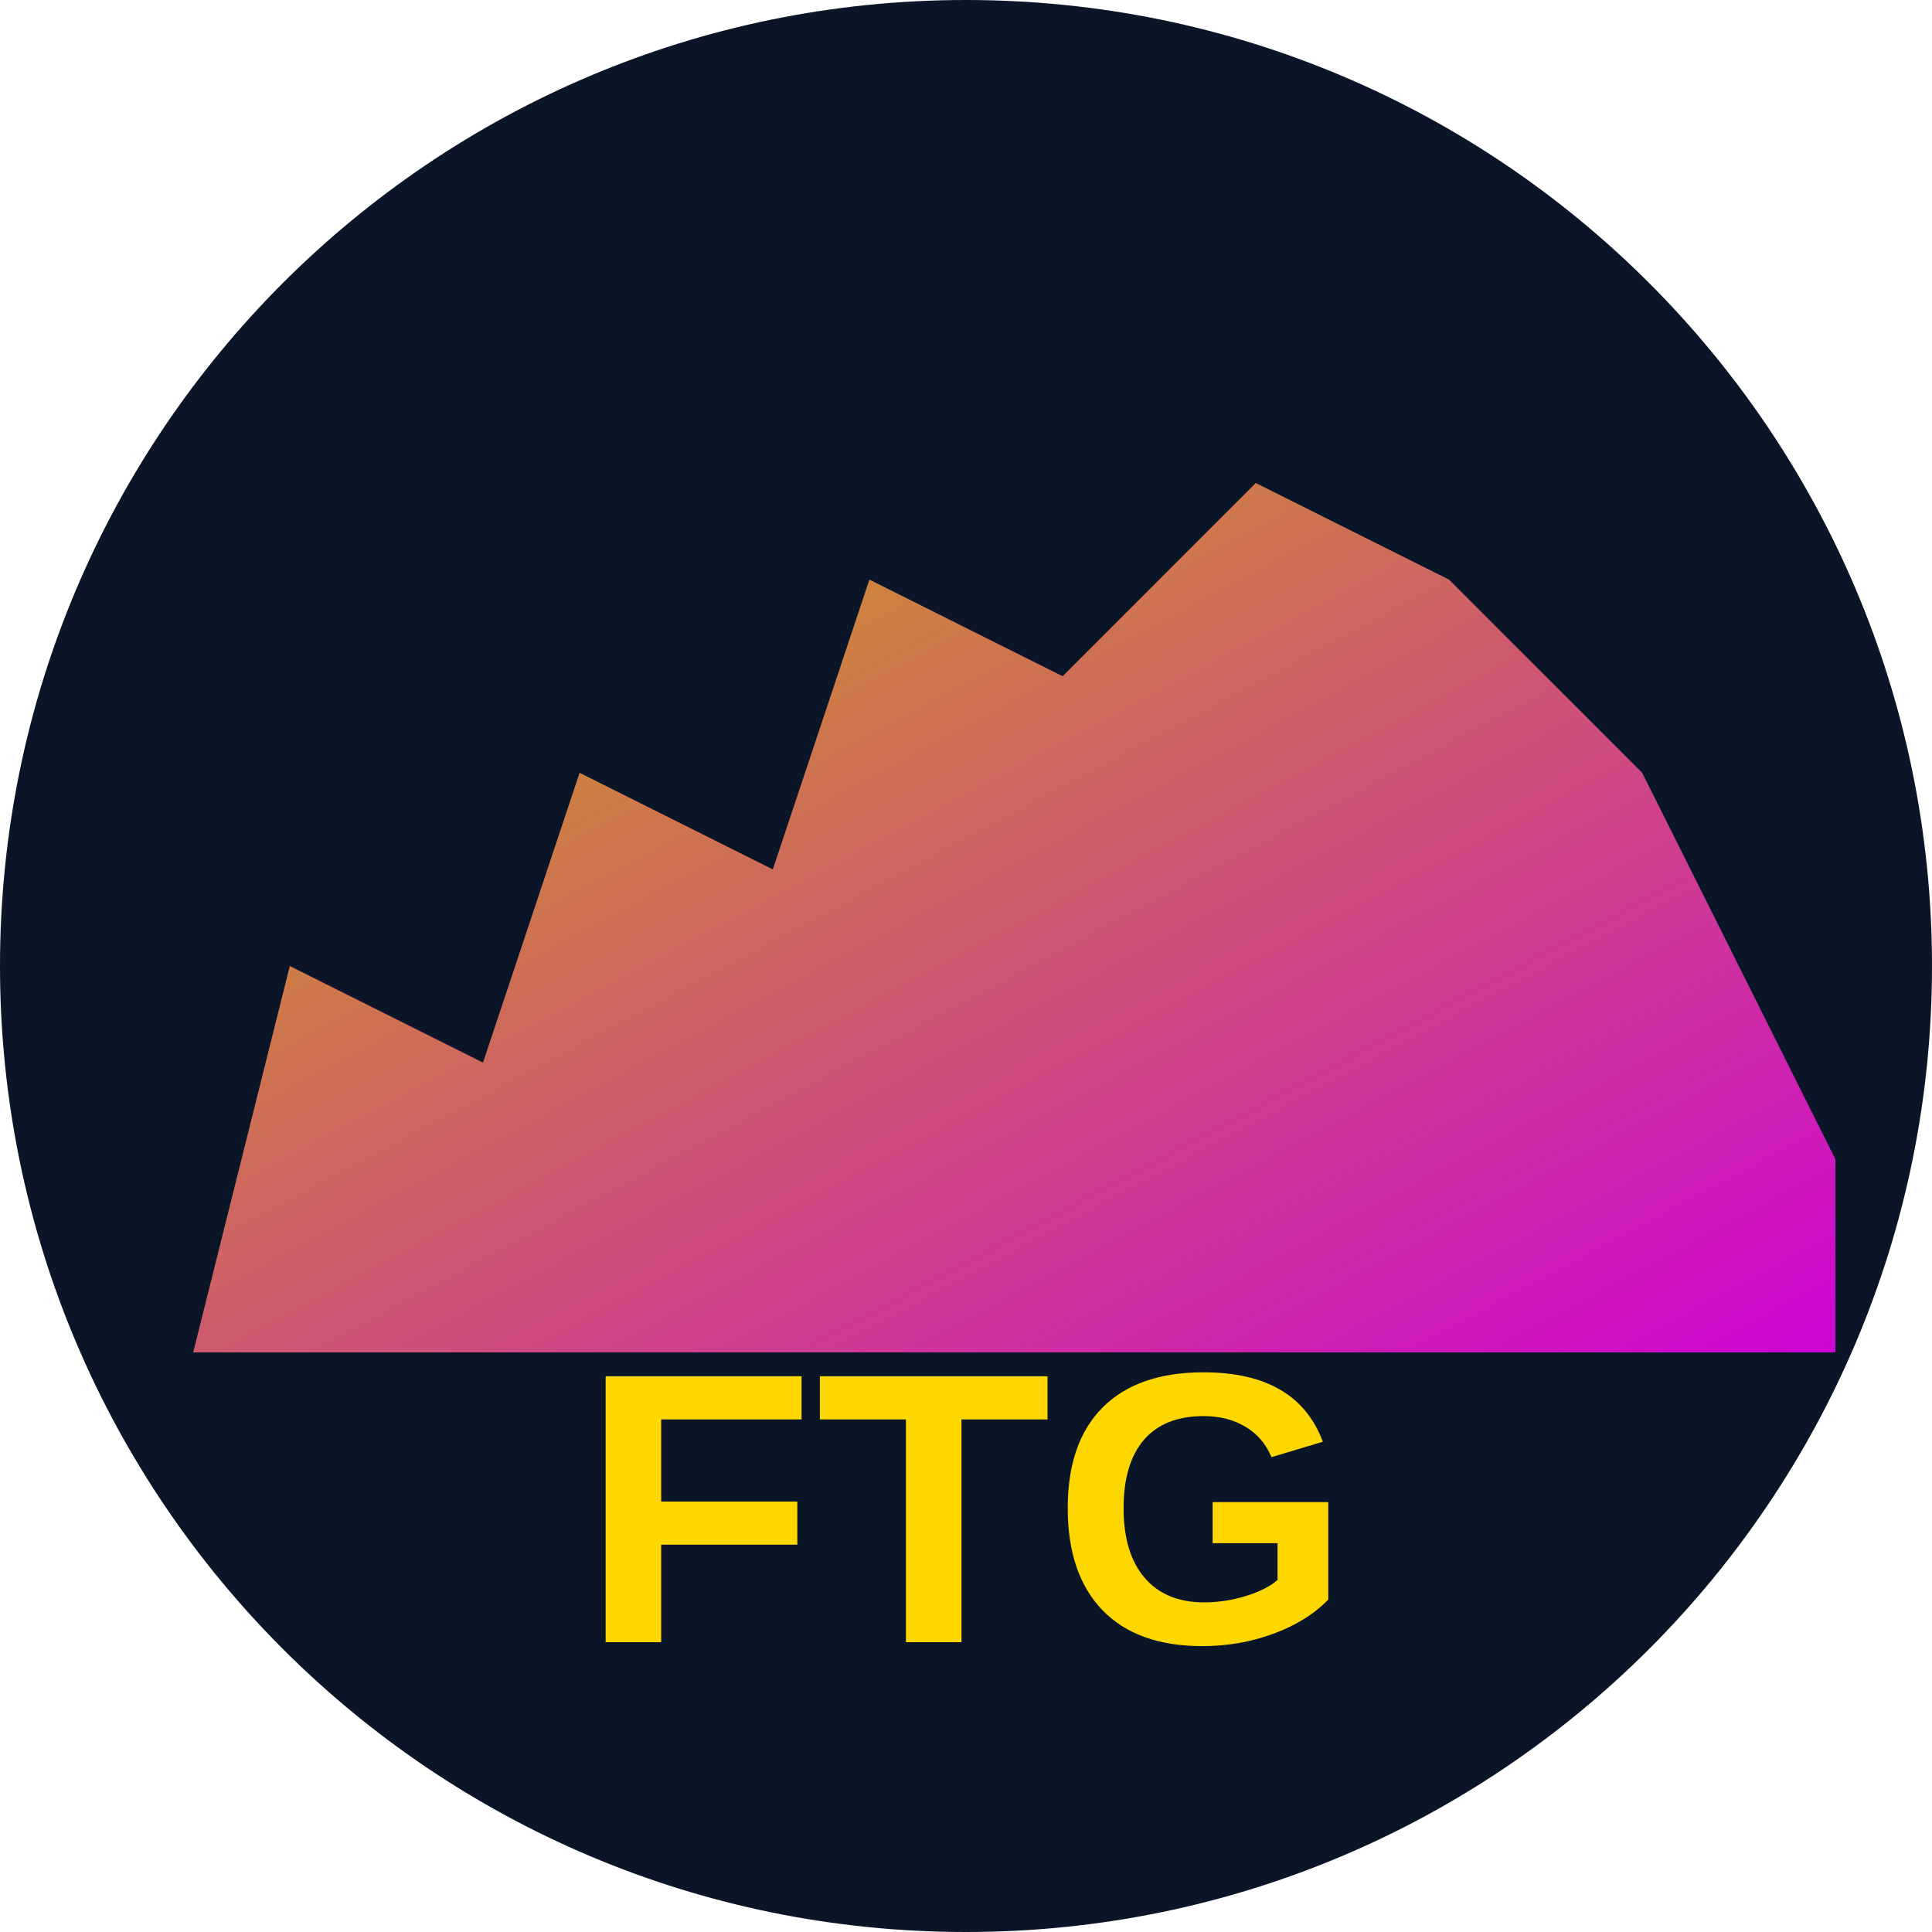
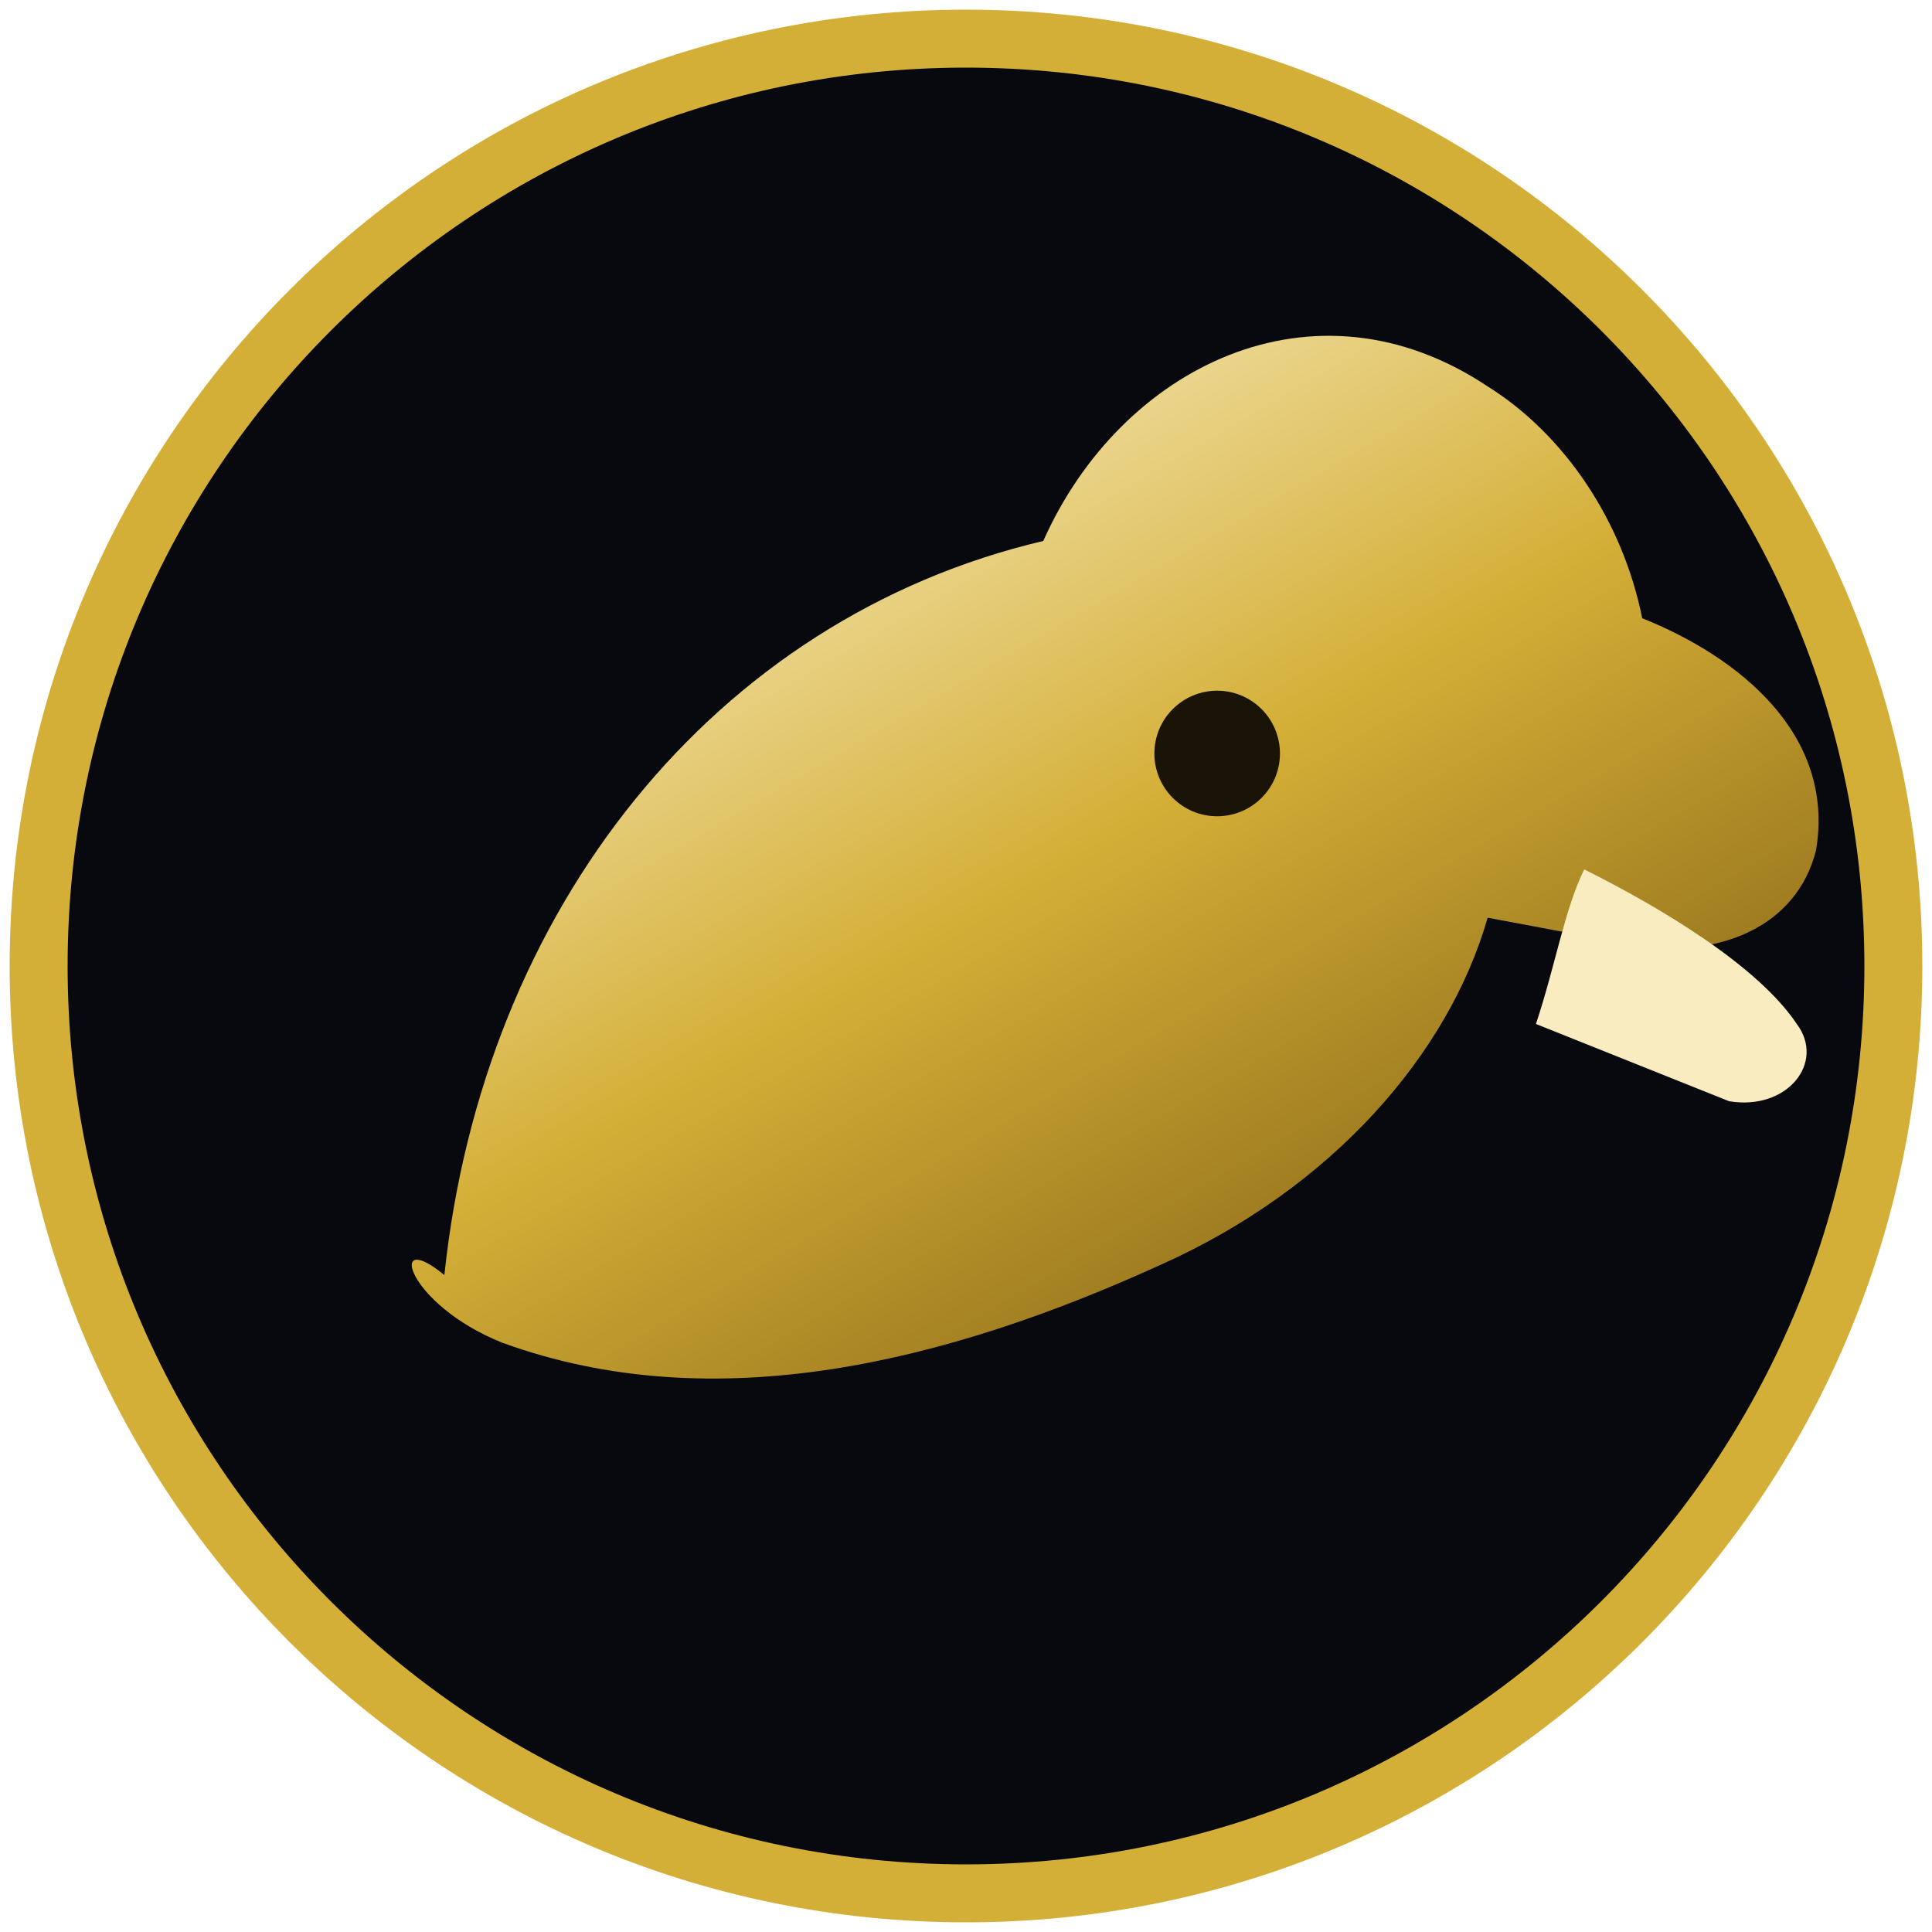
- <svg xmlns="http://www.w3.org/2000/svg" viewBox="0 0 100 100">
+ <svg xmlns="http://www.w3.org/2000/svg" viewBox="0 0 200 200">
  <defs>
-     <linearGradient id="grad" x1="0%" y1="0%" x2="100%" y2="100%">
-       <stop offset="0%" style="stop-color:#ffd700;stop-opacity:1" />
-       <stop offset="100%" style="stop-color:#ff00ff;stop-opacity:1" />
+     <linearGradient id="g" x1="18%" y1="8%" x2="88%" y2="96%">
+       <stop offset="0%" stop-color="#f8ecc0" />
+       <stop offset="45%" stop-color="#d4af37" />
+       <stop offset="100%" stop-color="#7a5810" />
    </linearGradient>
  </defs>
-   <circle cx="50" cy="50" r="50" fill="#0a1628" />
-   <path d="M10 70 L15 50 L25 55 L30 40 L40 45 L45 30 L55 35 L65 25 L75 30 L85 40 L90 50 L95 60 L95 70 Z" fill="url(#grad)" opacity="0.8" />
-   <text x="50" y="85" font-family="Arial, sans-serif" font-size="20" font-weight="bold" fill="#ffd700" text-anchor="middle">FTG</text>
+   <circle cx="100" cy="100" r="97" fill="#07090e" />
+   <circle cx="100" cy="100" r="96" fill="none" stroke="#d4af37" stroke-width="6" />
+   <path fill="url(#g)" d="M46 132c4-38 28-68 62-76 8-18 28-28 46-16 8 5 14 14 16 24 10 4 20 12 18 24-2 8-10 11-18 10l-16-3c-4 14-16 28-34 36-22 10-46 16-68 8-10-4-12-12-6-7z" />
+   <path fill="#f8ecc0" d="M164 90c8 4 18 10 22 16 3 4-1 9-7 8l-20-8c2-6 3-12 5-16z" />
+   <circle cx="126" cy="78" r="6.5" fill="#1a1408" />
</svg>
